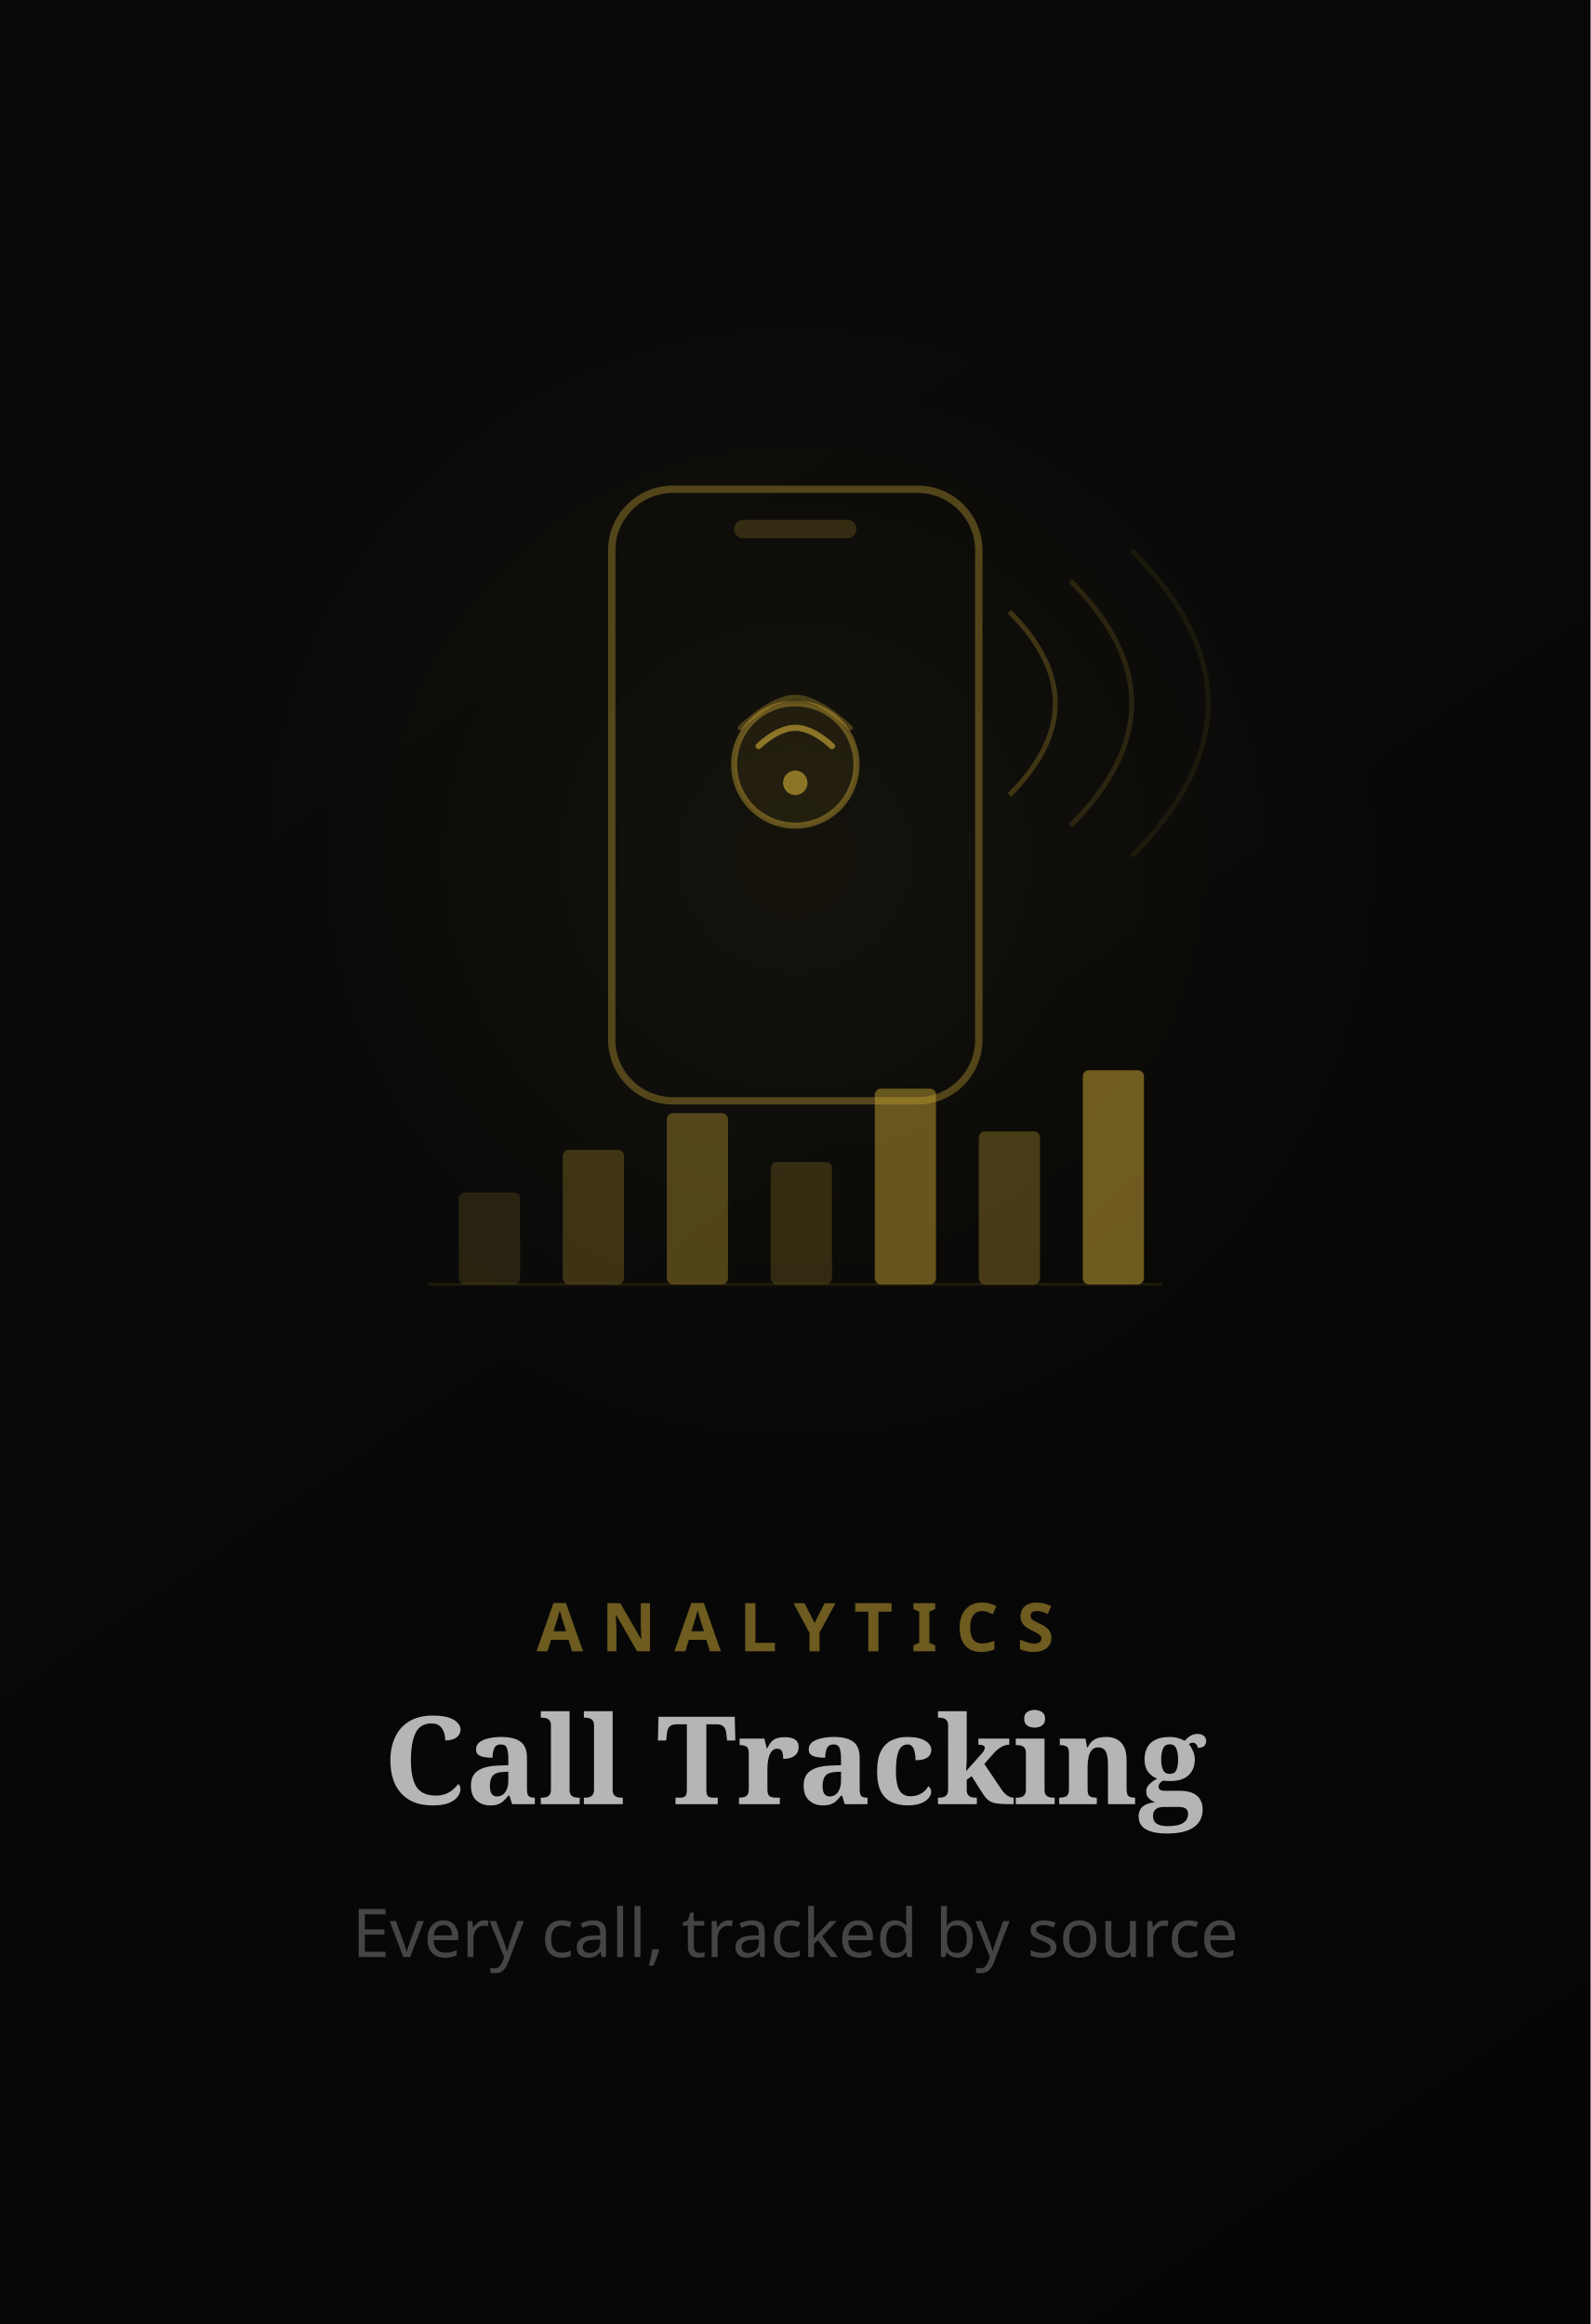
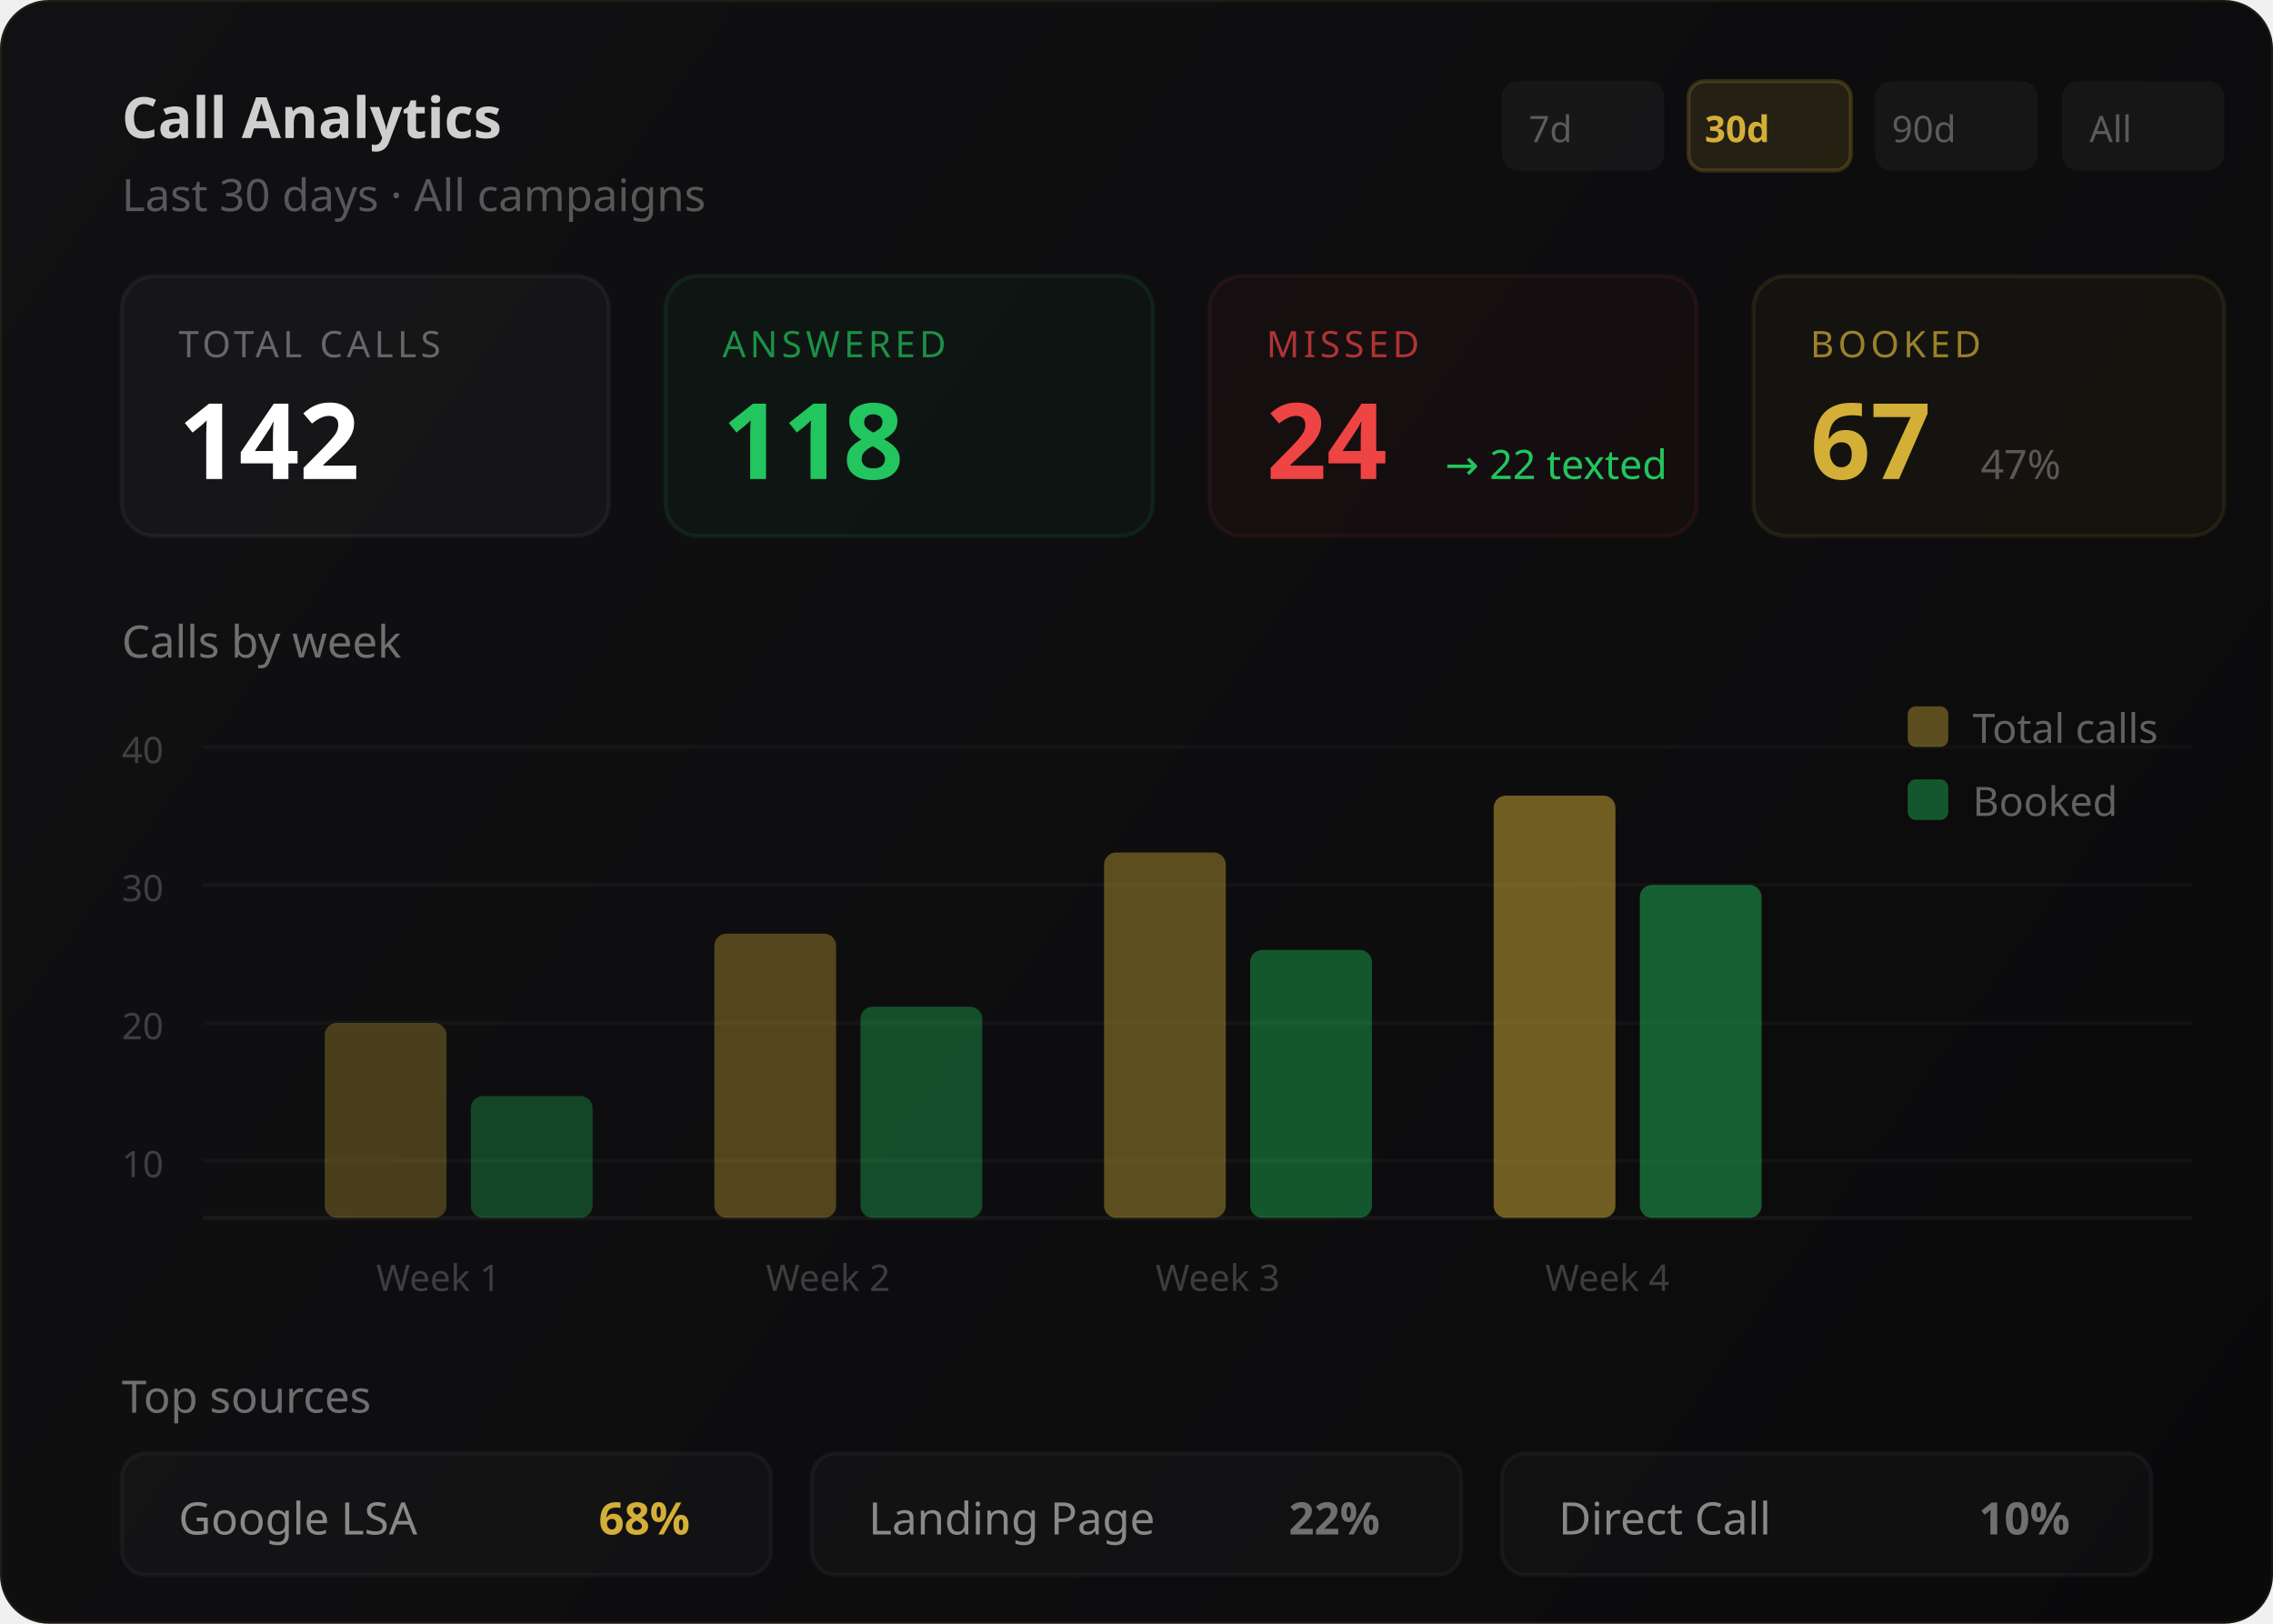
- <svg xmlns="http://www.w3.org/2000/svg" viewBox="0 0 260 380" fill="none">
+ <svg xmlns="http://www.w3.org/2000/svg" viewBox="0 0 560 400" fill="none">
  <defs>
-     <linearGradient id="bg5" x1="0" y1="0" x2="260" y2="380" gradientUnits="userSpaceOnUse">
-       <stop offset="0%" stop-color="#0a0a0a" />
-       <stop offset="100%" stop-color="#050505" />
+     <linearGradient id="tbg" x1="0" y1="0" x2="560" y2="400" gradientUnits="userSpaceOnUse">
+       <stop offset="0%" stop-color="#111113" />
+       <stop offset="100%" stop-color="#0a0a0b" />
    </linearGradient>
-     <radialGradient id="glow5" cx="130" cy="140" r="100" gradientUnits="userSpaceOnUse">
-       <stop offset="0%" stop-color="#D4AF37" stop-opacity="0.06" />
-       <stop offset="100%" stop-color="#D4AF37" stop-opacity="0" />
-     </radialGradient>
+     <clipPath id="tround">
+       <rect width="560" height="400" rx="12" />
+     </clipPath>
  </defs>
-   <rect width="260" height="380" fill="url(#bg5)" />
-   <rect width="260" height="380" fill="url(#glow5)" />
-   <rect x="100" y="80" width="60" height="100" rx="10" stroke="#D4AF37" stroke-width="1.2" fill="none" stroke-opacity="0.35" />
-   <rect x="120" y="85" width="20" height="3" rx="1.5" fill="#D4AF37" fill-opacity="0.2" />
-   <circle cx="130" cy="125" r="10" stroke="#D4AF37" stroke-width="1" fill="#D4AF37" fill-opacity="0.08" stroke-opacity="0.4" />
-   <path d="M124 122c0 0 3-3 6-3s6 3 6 3" stroke="#D4AF37" stroke-width="1" fill="none" stroke-opacity="0.6" stroke-linecap="round" />
-   <path d="M121 119c0 0 5-5 9-5s9 5 9 5" stroke="#D4AF37" stroke-width="0.8" fill="none" stroke-opacity="0.3" stroke-linecap="round" />
-   <circle cx="130" cy="128" r="2" fill="#D4AF37" fill-opacity="0.6" />
-   <path d="M165 100 Q 180 115 165 130" stroke="#D4AF37" stroke-width="0.8" fill="none" stroke-opacity="0.25" />
-   <path d="M175 95 Q 195 115 175 135" stroke="#D4AF37" stroke-width="0.8" fill="none" stroke-opacity="0.15" />
-   <path d="M185 90 Q 210 115 185 140" stroke="#D4AF37" stroke-width="0.8" fill="none" stroke-opacity="0.08" />
-   <line x1="70" y1="210" x2="190" y2="210" stroke="#D4AF37" stroke-width="0.5" stroke-opacity="0.1" />
-   <rect x="75" y="195" width="10" height="15" rx="1" fill="#D4AF37" fill-opacity="0.15" />
-   <rect x="92" y="188" width="10" height="22" rx="1" fill="#D4AF37" fill-opacity="0.25" />
-   <rect x="109" y="182" width="10" height="28" rx="1" fill="#D4AF37" fill-opacity="0.35" />
-   <rect x="126" y="190" width="10" height="20" rx="1" fill="#D4AF37" fill-opacity="0.2" />
-   <rect x="143" y="178" width="10" height="32" rx="1" fill="#D4AF37" fill-opacity="0.45" />
-   <rect x="160" y="185" width="10" height="25" rx="1" fill="#D4AF37" fill-opacity="0.3" />
-   <rect x="177" y="175" width="10" height="35" rx="1" fill="#D4AF37" fill-opacity="0.5" />
-   <text x="130" y="270" text-anchor="middle" fill="#D4AF37" font-family="sans-serif" font-size="11" font-weight="600" letter-spacing="3" opacity="0.5">ANALYTICS</text>
-   <text x="130" y="295" text-anchor="middle" fill="white" font-family="serif" font-size="20" font-weight="600" opacity="0.7">Call Tracking</text>
-   <text x="130" y="320" text-anchor="middle" fill="white" font-family="sans-serif" font-size="11" opacity="0.25">Every call, tracked by source</text>
+   <rect width="560" height="400" rx="12" fill="url(#tbg)" />
+   <g clip-path="url(#tround)">
+     <text x="30" y="34" fill="white" font-family="sans-serif" font-size="14" font-weight="600" opacity="0.8">Call Analytics</text>
+     <text x="30" y="52" fill="white" font-family="sans-serif" font-size="11" opacity="0.3">Last 30 days · All campaigns</text>
+     <rect x="370" y="20" width="40" height="22" rx="4" fill="rgba(255,255,255,0.04)" />
+     <text x="382" y="35" fill="white" font-family="sans-serif" font-size="9" opacity="0.3" text-anchor="middle">7d</text>
+     <rect x="416" y="20" width="40" height="22" rx="4" fill="rgba(212,175,55,0.12)" stroke="rgba(212,175,55,0.2)" stroke-width="1" />
+     <text x="428" y="35" fill="#D4AF37" font-family="sans-serif" font-size="9" font-weight="600" text-anchor="middle">30d</text>
+     <rect x="462" y="20" width="40" height="22" rx="4" fill="rgba(255,255,255,0.04)" />
+     <text x="474" y="35" fill="white" font-family="sans-serif" font-size="9" opacity="0.3" text-anchor="middle">90d</text>
+     <rect x="508" y="20" width="40" height="22" rx="4" fill="rgba(255,255,255,0.04)" />
+     <text x="520" y="35" fill="white" font-family="sans-serif" font-size="9" opacity="0.3" text-anchor="middle">All</text>
+     <rect x="30" y="68" width="120" height="64" rx="8" fill="rgba(255,255,255,0.025)" stroke="rgba(255,255,255,0.05)" stroke-width="1" />
+     <text x="44" y="88" fill="white" font-family="sans-serif" font-size="9" opacity="0.35" letter-spacing="1">TOTAL CALLS</text>
+     <text x="44" y="118" fill="white" font-family="sans-serif" font-size="26" font-weight="700">142</text>
+     <rect x="164" y="68" width="120" height="64" rx="8" fill="rgba(34,197,94,0.04)" stroke="rgba(34,197,94,0.1)" stroke-width="1" />
+     <text x="178" y="88" fill="#22c55e" font-family="sans-serif" font-size="9" opacity="0.7" letter-spacing="1">ANSWERED</text>
+     <text x="178" y="118" fill="#22c55e" font-family="sans-serif" font-size="26" font-weight="700">118</text>
+     <rect x="298" y="68" width="120" height="64" rx="8" fill="rgba(239,68,68,0.04)" stroke="rgba(239,68,68,0.08)" stroke-width="1" />
+     <text x="312" y="88" fill="#ef4444" font-family="sans-serif" font-size="9" opacity="0.7" letter-spacing="1">MISSED</text>
+     <text x="312" y="118" fill="#ef4444" font-family="sans-serif" font-size="26" font-weight="700">24</text>
+     <text x="356" y="118" fill="#22c55e" font-family="sans-serif" font-size="10">→ 22 texted</text>
+     <rect x="432" y="68" width="116" height="64" rx="8" fill="rgba(212,175,55,0.04)" stroke="rgba(212,175,55,0.1)" stroke-width="1" />
+     <text x="446" y="88" fill="#D4AF37" font-family="sans-serif" font-size="9" opacity="0.7" letter-spacing="1">BOOKED</text>
+     <text x="446" y="118" fill="#D4AF37" font-family="sans-serif" font-size="26" font-weight="700">67</text>
+     <text x="488" y="118" fill="white" font-family="sans-serif" font-size="10" opacity="0.3">47%</text>
+     <text x="30" y="162" fill="white" font-family="sans-serif" font-size="11" opacity="0.4" font-weight="500">Calls by week</text>
+     <text x="30" y="188" fill="white" font-family="sans-serif" font-size="9" opacity="0.2">40</text>
+     <text x="30" y="222" fill="white" font-family="sans-serif" font-size="9" opacity="0.2">30</text>
+     <text x="30" y="256" fill="white" font-family="sans-serif" font-size="9" opacity="0.2">20</text>
+     <text x="30" y="290" fill="white" font-family="sans-serif" font-size="9" opacity="0.2">10</text>
+     <line x1="50" y1="184" x2="540" y2="184" stroke="rgba(255,255,255,0.03)" stroke-width="1" />
+     <line x1="50" y1="218" x2="540" y2="218" stroke="rgba(255,255,255,0.03)" stroke-width="1" />
+     <line x1="50" y1="252" x2="540" y2="252" stroke="rgba(255,255,255,0.03)" stroke-width="1" />
+     <line x1="50" y1="286" x2="540" y2="286" stroke="rgba(255,255,255,0.03)" stroke-width="1" />
+     <line x1="50" y1="300" x2="540" y2="300" stroke="rgba(255,255,255,0.05)" stroke-width="1" />
+     <rect x="80" y="252" width="30" height="48" rx="3" fill="rgba(212,175,55,0.3)" />
+     <rect x="116" y="270" width="30" height="30" rx="3" fill="rgba(34,197,94,0.3)" />
+     <rect x="176" y="230" width="30" height="70" rx="3" fill="rgba(212,175,55,0.35)" />
+     <rect x="212" y="248" width="30" height="52" rx="3" fill="rgba(34,197,94,0.35)" />
+     <rect x="272" y="210" width="30" height="90" rx="3" fill="rgba(212,175,55,0.4)" />
+     <rect x="308" y="234" width="30" height="66" rx="3" fill="rgba(34,197,94,0.4)" />
+     <rect x="368" y="196" width="30" height="104" rx="3" fill="rgba(212,175,55,0.5)" />
+     <rect x="404" y="218" width="30" height="82" rx="3" fill="rgba(34,197,94,0.45)" />
+     <text x="108" y="318" fill="white" font-family="sans-serif" font-size="9" text-anchor="middle" opacity="0.2">Week 1</text>
+     <text x="204" y="318" fill="white" font-family="sans-serif" font-size="9" text-anchor="middle" opacity="0.2">Week 2</text>
+     <text x="300" y="318" fill="white" font-family="sans-serif" font-size="9" text-anchor="middle" opacity="0.2">Week 3</text>
+     <text x="396" y="318" fill="white" font-family="sans-serif" font-size="9" text-anchor="middle" opacity="0.2">Week 4</text>
+     <rect x="470" y="174" width="10" height="10" rx="2" fill="rgba(212,175,55,0.4)" />
+     <text x="486" y="183" fill="white" font-family="sans-serif" font-size="10" opacity="0.35">Total calls</text>
+     <rect x="470" y="192" width="10" height="10" rx="2" fill="rgba(34,197,94,0.4)" />
+     <text x="486" y="201" fill="white" font-family="sans-serif" font-size="10" opacity="0.35">Booked</text>
+     <text x="30" y="348" fill="white" font-family="sans-serif" font-size="11" opacity="0.4" font-weight="500">Top sources</text>
+     <rect x="30" y="358" width="160" height="30" rx="6" fill="rgba(255,255,255,0.02)" stroke="rgba(255,255,255,0.04)" stroke-width="1" />
+     <text x="44" y="378" fill="white" font-family="sans-serif" font-size="11" opacity="0.5">Google LSA</text>
+     <text x="170" y="378" fill="#D4AF37" font-family="sans-serif" font-size="11" font-weight="600" text-anchor="end">68%</text>
+     <rect x="200" y="358" width="160" height="30" rx="6" fill="rgba(255,255,255,0.02)" stroke="rgba(255,255,255,0.04)" stroke-width="1" />
+     <text x="214" y="378" fill="white" font-family="sans-serif" font-size="11" opacity="0.5">Landing Page</text>
+     <text x="340" y="378" fill="white" font-family="sans-serif" font-size="11" font-weight="600" opacity="0.4" text-anchor="end">22%</text>
+     <rect x="370" y="358" width="160" height="30" rx="6" fill="rgba(255,255,255,0.02)" stroke="rgba(255,255,255,0.04)" stroke-width="1" />
+     <text x="384" y="378" fill="white" font-family="sans-serif" font-size="11" opacity="0.5">Direct Call</text>
+     <text x="510" y="378" fill="white" font-family="sans-serif" font-size="11" font-weight="600" opacity="0.4" text-anchor="end">10%</text>
+     <rect x="0" y="0" width="560" height="400" rx="12" fill="none" stroke="rgba(212,175,55,0.08)" stroke-width="1" />
+   </g>
</svg>
